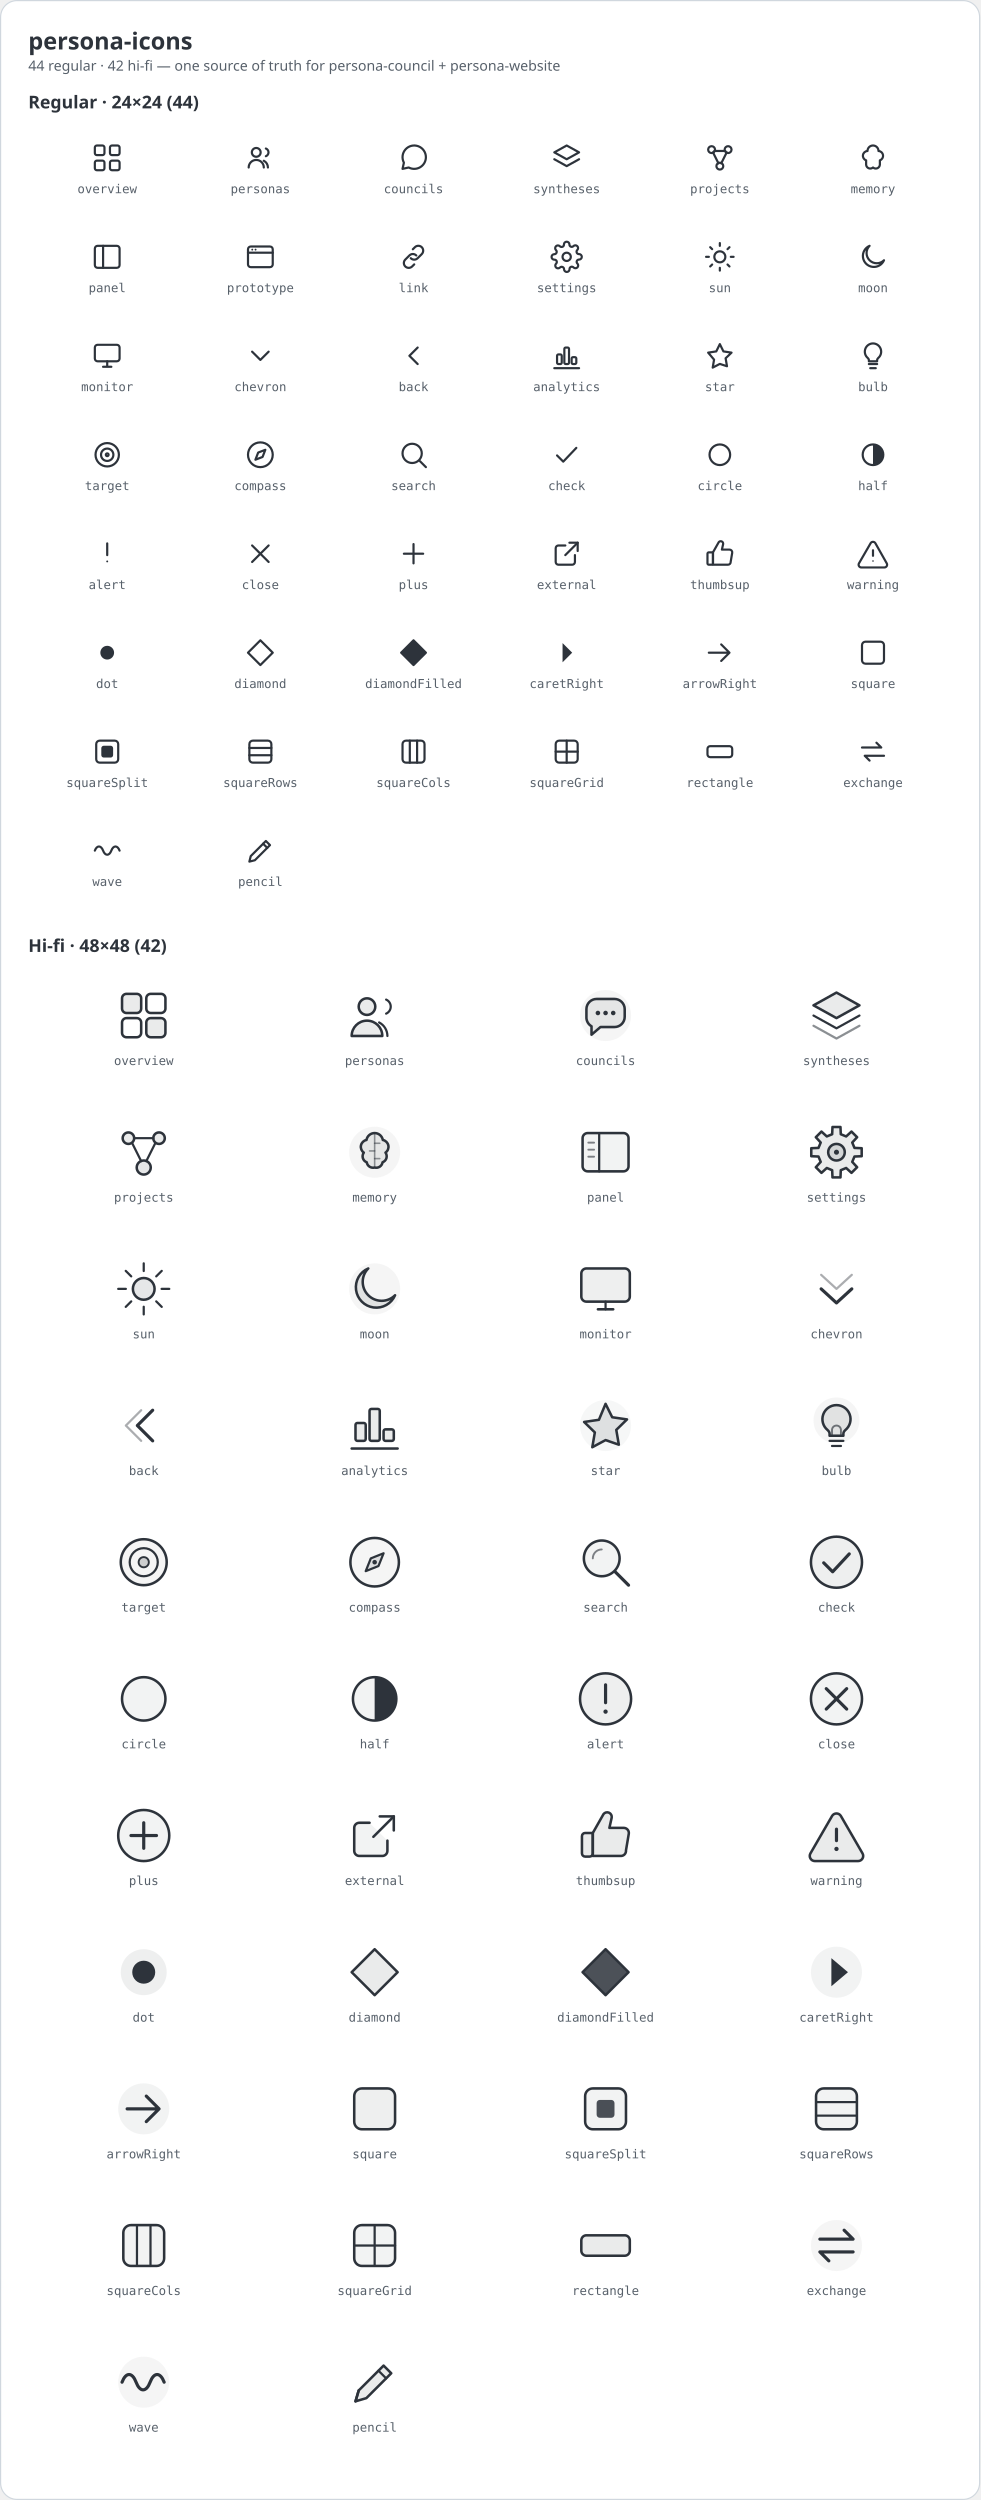
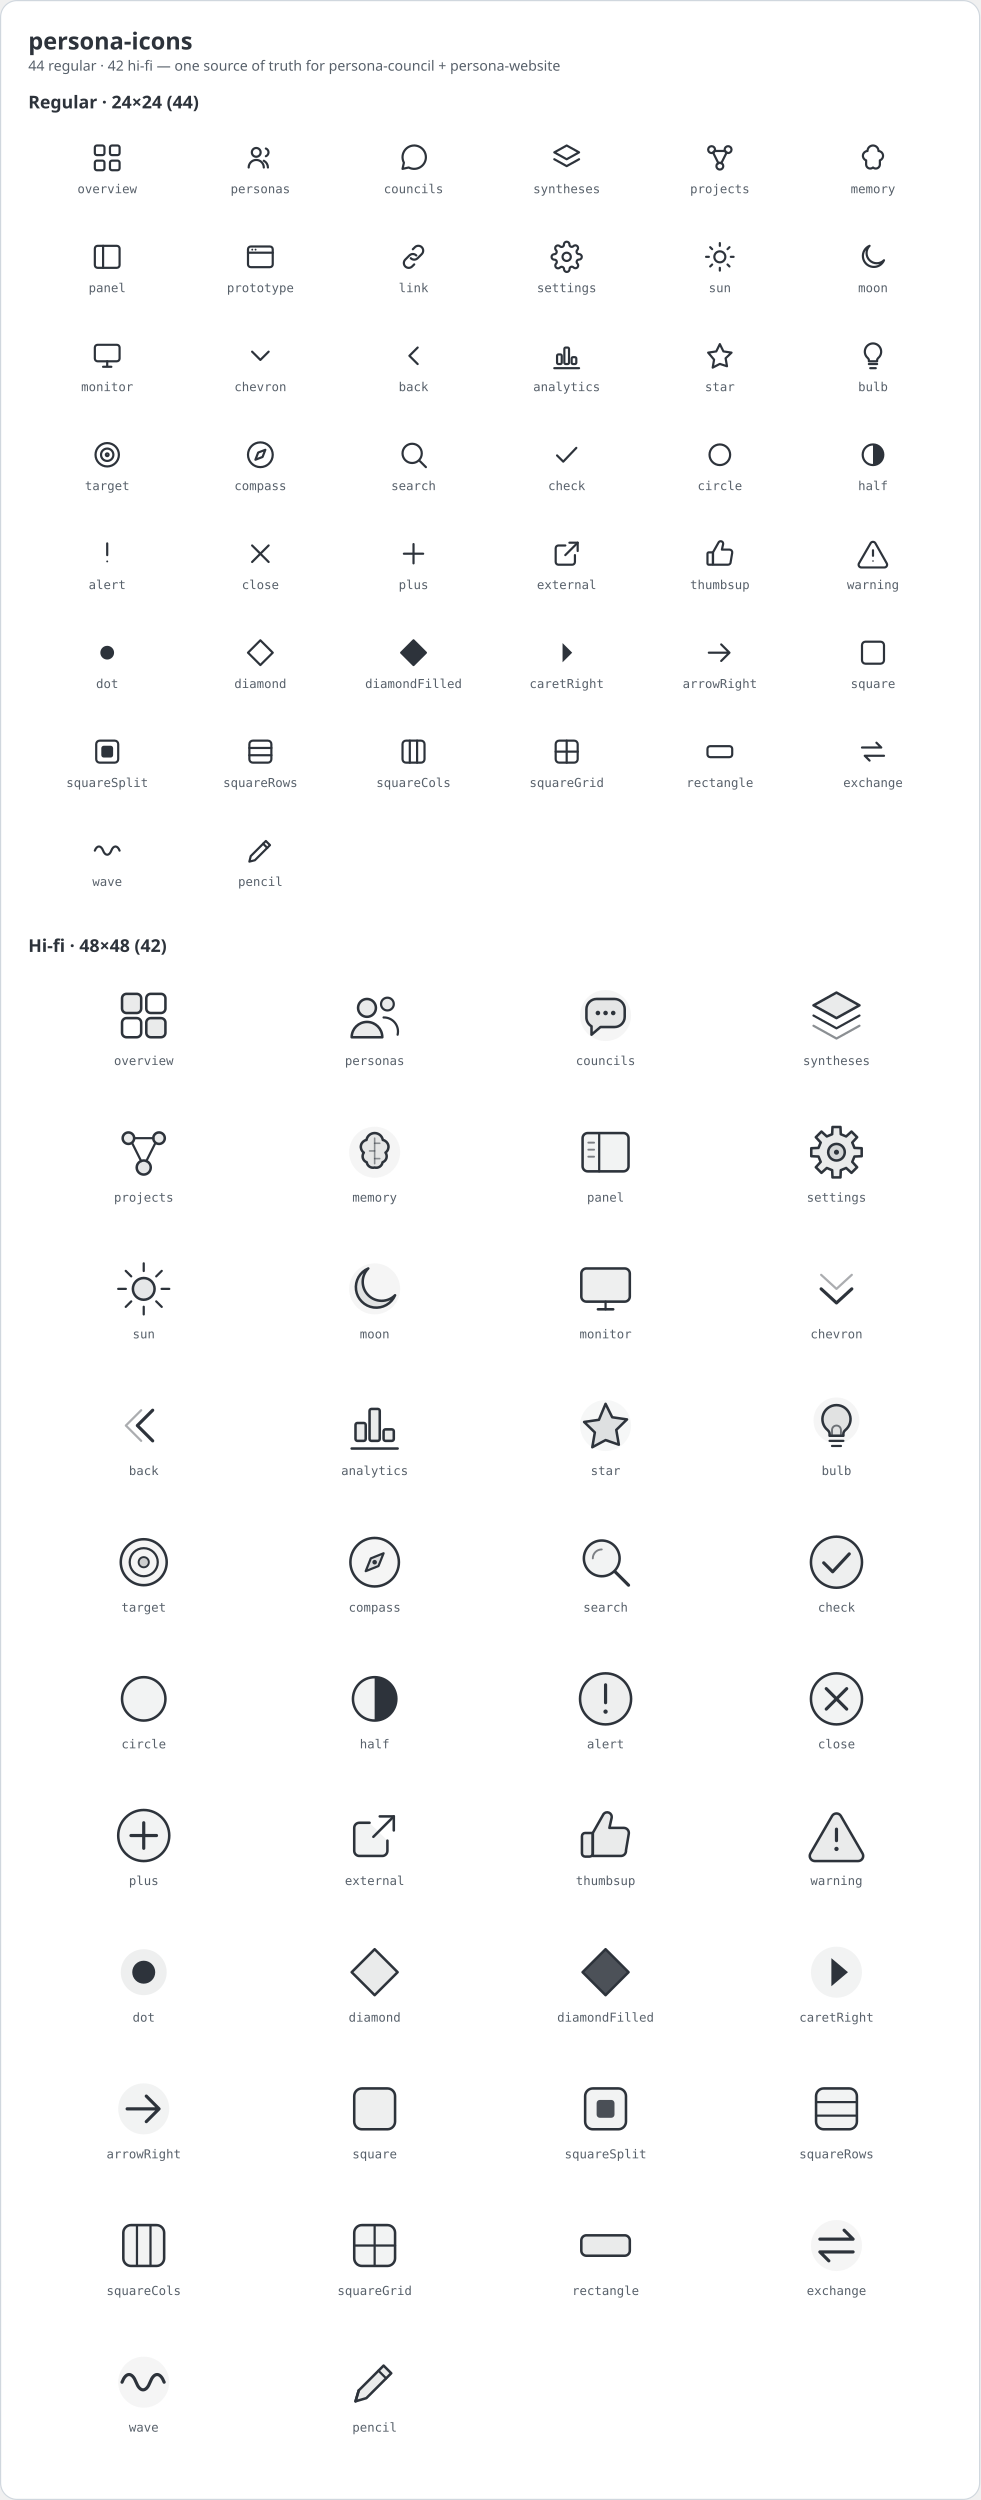
<svg xmlns="http://www.w3.org/2000/svg" width="832" height="2122" viewBox="0 0 832 2122" color="#2d333b">
  <rect x="0.5" y="0.5" width="831" height="2121" rx="14" fill="#ffffff" stroke="#d0d7de" />
  <text x="24" y="42" font-family="ui-sans-serif,system-ui,sans-serif" font-size="20" font-weight="700" fill="#2d333b">persona-icons</text>
  <text x="24" y="60" font-family="ui-sans-serif,system-ui,sans-serif" font-size="12" fill="#57606a">44 regular · 42 hi-fi — one source of truth for persona-council + persona-website</text>
  <text x="24" y="92" font-family="ui-sans-serif,system-ui,sans-serif" font-size="15" font-weight="700" fill="#2d333b">Regular · 24×24  (44)</text>
  <svg x="77.0" y="120" width="28" height="28" viewBox="0 0 24 24" fill="none" stroke="currentColor" stroke-width="1.6" stroke-linecap="round" stroke-linejoin="round">
    <rect x="3" y="3" width="7" height="7" rx="1.5" />
    <rect x="14" y="3" width="7" height="7" rx="1.5" />
    <rect x="14" y="14" width="7" height="7" rx="1.5" />
    <rect x="3" y="14" width="7" height="7" rx="1.5" />
  </svg>
  <text x="91.0" y="164" text-anchor="middle" font-family="ui-monospace,SFMono-Regular,Menlo,monospace" font-size="10.5" fill="#57606a">overview</text>
  <svg x="207.0" y="120" width="28" height="28" viewBox="0 0 24 24" fill="none" stroke="currentColor" stroke-width="1.6" stroke-linecap="round" stroke-linejoin="round">
    <circle cx="9" cy="8" r="3.2" />
    <path d="M3.5 19a5.5 5.5 0 0 1 11 0" />
    <path d="M16 5.2a3 3 0 0 1 0 5.6" />
    <path d="M17.5 19a5.5 5.5 0 0 0-3-4.9" />
  </svg>
  <text x="221.0" y="164" text-anchor="middle" font-family="ui-monospace,SFMono-Regular,Menlo,monospace" font-size="10.5" fill="#57606a">personas</text>
  <svg x="337.0" y="120" width="28" height="28" viewBox="0 0 24 24" fill="none" stroke="currentColor" stroke-width="1.6" stroke-linecap="round" stroke-linejoin="round">
    <path d="M21 11.5a8.5 8.5 0 0 1-12.5 7.5L4 20l1-4.5A8.5 8.5 0 1 1 21 11.5z" />
  </svg>
  <text x="351.0" y="164" text-anchor="middle" font-family="ui-monospace,SFMono-Regular,Menlo,monospace" font-size="10.5" fill="#57606a">councils</text>
  <svg x="467.0" y="120" width="28" height="28" viewBox="0 0 24 24" fill="none" stroke="currentColor" stroke-width="1.6" stroke-linecap="round" stroke-linejoin="round">
    <path d="M12 3l9 5-9 5-9-5 9-5z" />
    <path d="M3 13l9 5 9-5" />
  </svg>
  <text x="481.0" y="164" text-anchor="middle" font-family="ui-monospace,SFMono-Regular,Menlo,monospace" font-size="10.5" fill="#57606a">syntheses</text>
  <svg x="597.0" y="120" width="28" height="28" viewBox="0 0 24 24" fill="none" stroke="currentColor" stroke-width="1.6" stroke-linecap="round" stroke-linejoin="round">
    <circle cx="6" cy="6" r="2.5" />
    <circle cx="18" cy="6" r="2.5" />
    <circle cx="12" cy="18" r="2.5" />
    <path d="M8 7l8 0M7 8l4 8M17 8l-4 8" />
  </svg>
  <text x="611.0" y="164" text-anchor="middle" font-family="ui-monospace,SFMono-Regular,Menlo,monospace" font-size="10.5" fill="#57606a">projects</text>
  <svg x="727.0" y="120" width="28" height="28" viewBox="0 0 24 24" fill="none" stroke="currentColor" stroke-width="1.6" stroke-linecap="round" stroke-linejoin="round">
    <path d="M12 3a4 4 0 0 0-4 4 3.5 3.5 0 0 0-1 6.8V17a3 3 0 0 0 5 2 3 3 0 0 0 5-2v-3.2A3.5 3.5 0 0 0 16 7a4 4 0 0 0-4-4z" />
  </svg>
  <text x="741.0" y="164" text-anchor="middle" font-family="ui-monospace,SFMono-Regular,Menlo,monospace" font-size="10.5" fill="#57606a">memory</text>
  <svg x="77.0" y="204" width="28" height="28" viewBox="0 0 24 24" fill="none" stroke="currentColor" stroke-width="1.6" stroke-linecap="round" stroke-linejoin="round">
    <rect x="3" y="4" width="18" height="16" rx="2" />
    <path d="M9 4v16" />
  </svg>
  <text x="91.0" y="248" text-anchor="middle" font-family="ui-monospace,SFMono-Regular,Menlo,monospace" font-size="10.5" fill="#57606a">panel</text>
  <svg x="207.0" y="204" width="28" height="28" viewBox="0 0 24 24" fill="none" stroke="currentColor" stroke-width="1.6" stroke-linecap="round" stroke-linejoin="round">
    <rect x="3" y="4.5" width="18" height="15" rx="2" />
    <path d="M3 9h18" />
    <circle cx="6.1" cy="6.75" r="0.7" fill="currentColor" stroke="none" />
    <circle cx="8.5" cy="6.75" r="0.7" fill="currentColor" stroke="none" />
  </svg>
  <text x="221.0" y="248" text-anchor="middle" font-family="ui-monospace,SFMono-Regular,Menlo,monospace" font-size="10.5" fill="#57606a">prototype</text>
  <svg x="337.0" y="204" width="28" height="28" viewBox="0 0 24 24" fill="none" stroke="currentColor" stroke-width="1.6" stroke-linecap="round" stroke-linejoin="round">
    <path d="M10 13a3.5 3.5 0 0 0 5 0l3-3a3.5 3.5 0 0 0-5-5l-1.5 1.5" />
    <path d="M14 11a3.5 3.5 0 0 0-5 0l-3 3a3.5 3.5 0 0 0 5 5l1.5-1.5" />
  </svg>
  <text x="351.0" y="248" text-anchor="middle" font-family="ui-monospace,SFMono-Regular,Menlo,monospace" font-size="10.5" fill="#57606a">link</text>
  <svg x="467.0" y="204" width="28" height="28" viewBox="0 0 24 24" fill="none" stroke="currentColor" stroke-width="1.6" stroke-linecap="round" stroke-linejoin="round">
    <circle cx="12" cy="12" r="3" />
    <path d="M19.4 15a1.65 1.65 0 0 0 .33 1.82l.06.06a2 2 0 1 1-2.83 2.83l-.06-.06a1.65 1.65 0 0 0-1.82-.33 1.65 1.65 0 0 0-1 1.51V21a2 2 0 0 1-4 0v-.09A1.65 1.65 0 0 0 9 19.4a1.65 1.65 0 0 0-1.82.33l-.06.06a2 2 0 1 1-2.83-2.83l.06-.06a1.65 1.65 0 0 0 .33-1.82 1.65 1.65 0 0 0-1.51-1H3a2 2 0 0 1 0-4h.09A1.65 1.65 0 0 0 4.6 9a1.65 1.65 0 0 0-.33-1.82l-.06-.06a2 2 0 1 1 2.83-2.83l.06.06a1.65 1.65 0 0 0 1.82.33H9a1.65 1.65 0 0 0 1-1.51V3a2 2 0 0 1 4 0v.09a1.65 1.65 0 0 0 1 1.51 1.65 1.65 0 0 0 1.82-.33l.06-.06a2 2 0 1 1 2.83 2.83l-.06.06a1.65 1.65 0 0 0-.33 1.82V9a1.65 1.65 0 0 0 1.51 1H21a2 2 0 0 1 0 4h-.09a1.65 1.65 0 0 0-1.51 1z" />
  </svg>
  <text x="481.0" y="248" text-anchor="middle" font-family="ui-monospace,SFMono-Regular,Menlo,monospace" font-size="10.5" fill="#57606a">settings</text>
  <svg x="597.0" y="204" width="28" height="28" viewBox="0 0 24 24" fill="none" stroke="currentColor" stroke-width="1.6" stroke-linecap="round" stroke-linejoin="round">
    <circle cx="12" cy="12" r="4" />
    <path d="M12 2v2M12 20v2M2 12h2M20 12h2M5 5l1.4 1.4M17.6 17.6L19 19M19 5l-1.4 1.4M6.4 17.6L5 19" />
  </svg>
  <text x="611.0" y="248" text-anchor="middle" font-family="ui-monospace,SFMono-Regular,Menlo,monospace" font-size="10.5" fill="#57606a">sun</text>
  <svg x="727.0" y="204" width="28" height="28" viewBox="0 0 24 24" fill="none" stroke="currentColor" stroke-width="1.6" stroke-linecap="round" stroke-linejoin="round">
    <path d="M20 14.5A8 8 0 1 1 9.5 4a6.3 6.3 0 0 0 10.5 10.5z" />
  </svg>
  <text x="741.0" y="248" text-anchor="middle" font-family="ui-monospace,SFMono-Regular,Menlo,monospace" font-size="10.5" fill="#57606a">moon</text>
  <svg x="77.0" y="288" width="28" height="28" viewBox="0 0 24 24" fill="none" stroke="currentColor" stroke-width="1.6" stroke-linecap="round" stroke-linejoin="round">
    <rect x="3" y="4" width="18" height="12" rx="2" />
    <path d="M9 20h6M12 16v4" />
  </svg>
  <text x="91.0" y="332" text-anchor="middle" font-family="ui-monospace,SFMono-Regular,Menlo,monospace" font-size="10.5" fill="#57606a">monitor</text>
  <svg x="207.0" y="288" width="28" height="28" viewBox="0 0 24 24" fill="none" stroke="currentColor" stroke-width="1.6" stroke-linecap="round" stroke-linejoin="round">
    <path d="M6 9l6 6 6-6" />
  </svg>
  <text x="221.0" y="332" text-anchor="middle" font-family="ui-monospace,SFMono-Regular,Menlo,monospace" font-size="10.5" fill="#57606a">chevron</text>
  <svg x="337.0" y="288" width="28" height="28" viewBox="0 0 24 24" fill="none" stroke="currentColor" stroke-width="1.6" stroke-linecap="round" stroke-linejoin="round">
    <path d="M15 18l-6-6 6-6" />
  </svg>
  <text x="351.0" y="332" text-anchor="middle" font-family="ui-monospace,SFMono-Regular,Menlo,monospace" font-size="10.5" fill="#57606a">back</text>
  <svg x="467.0" y="288" width="28" height="28" viewBox="0 0 24 24" fill="none" stroke="currentColor" stroke-width="1.6" stroke-linecap="round" stroke-linejoin="round">
    <path d="M3 21h18" />
    <rect x="5" y="11" width="3.4" height="7" rx="1" />
    <rect x="10.3" y="6" width="3.4" height="12" rx="1" />
    <rect x="15.6" y="13" width="3.4" height="5" rx="1" />
  </svg>
  <text x="481.0" y="332" text-anchor="middle" font-family="ui-monospace,SFMono-Regular,Menlo,monospace" font-size="10.5" fill="#57606a">analytics</text>
  <svg x="597.0" y="288" width="28" height="28" viewBox="0 0 24 24" fill="none" stroke="currentColor" stroke-width="1.6" stroke-linecap="round" stroke-linejoin="round">
    <path d="M12 3.5l2.6 5.3 5.9.9-4.3 4.1 1 5.8L12 17.9 6.8 20.6l1-5.8L3.5 9.7l5.9-.9z" />
  </svg>
  <text x="611.0" y="332" text-anchor="middle" font-family="ui-monospace,SFMono-Regular,Menlo,monospace" font-size="10.5" fill="#57606a">star</text>
  <svg x="727.0" y="288" width="28" height="28" viewBox="0 0 24 24" fill="none" stroke="currentColor" stroke-width="1.6" stroke-linecap="round" stroke-linejoin="round">
    <path d="M9 18h6M10 21h4" />
    <path d="M12 3a6 6 0 0 0-3.8 10.6c.5.5.8 1 .8 1.6V16h6v-.8c0-.6.3-1.1.8-1.6A6 6 0 0 0 12 3z" />
  </svg>
  <text x="741.0" y="332" text-anchor="middle" font-family="ui-monospace,SFMono-Regular,Menlo,monospace" font-size="10.5" fill="#57606a">bulb</text>
  <svg x="77.0" y="372" width="28" height="28" viewBox="0 0 24 24" fill="none" stroke="currentColor" stroke-width="1.6" stroke-linecap="round" stroke-linejoin="round">
    <circle cx="12" cy="12" r="8.5" />
    <circle cx="12" cy="12" r="4.5" />
    <circle cx="12" cy="12" r="1" />
  </svg>
  <text x="91.0" y="416" text-anchor="middle" font-family="ui-monospace,SFMono-Regular,Menlo,monospace" font-size="10.5" fill="#57606a">target</text>
  <svg x="207.0" y="372" width="28" height="28" viewBox="0 0 24 24" fill="none" stroke="currentColor" stroke-width="1.6" stroke-linecap="round" stroke-linejoin="round">
    <circle cx="12" cy="12" r="9" />
    <path d="M15.6 8.4l-2 5.2-5.2 2 2-5.2z" />
  </svg>
  <text x="221.0" y="416" text-anchor="middle" font-family="ui-monospace,SFMono-Regular,Menlo,monospace" font-size="10.5" fill="#57606a">compass</text>
  <svg x="337.0" y="372" width="28" height="28" viewBox="0 0 24 24" fill="none" stroke="currentColor" stroke-width="1.6" stroke-linecap="round" stroke-linejoin="round">
    <circle cx="11" cy="11" r="7" />
    <path d="M21 21l-4.3-4.3" />
  </svg>
  <text x="351.0" y="416" text-anchor="middle" font-family="ui-monospace,SFMono-Regular,Menlo,monospace" font-size="10.5" fill="#57606a">search</text>
  <svg x="467.0" y="372" width="28" height="28" viewBox="0 0 24 24" fill="none" stroke="currentColor" stroke-width="1.6" stroke-linecap="round" stroke-linejoin="round">
    <path d="M5 12.5l4.5 4.5L19 7" />
  </svg>
  <text x="481.0" y="416" text-anchor="middle" font-family="ui-monospace,SFMono-Regular,Menlo,monospace" font-size="10.5" fill="#57606a">check</text>
  <svg x="597.0" y="372" width="28" height="28" viewBox="0 0 24 24" fill="none" stroke="currentColor" stroke-width="1.6" stroke-linecap="round" stroke-linejoin="round">
    <circle cx="12" cy="12" r="7.5" />
  </svg>
  <text x="611.0" y="416" text-anchor="middle" font-family="ui-monospace,SFMono-Regular,Menlo,monospace" font-size="10.5" fill="#57606a">circle</text>
  <svg x="727.0" y="372" width="28" height="28" viewBox="0 0 24 24" fill="none" stroke="currentColor" stroke-width="1.6" stroke-linecap="round" stroke-linejoin="round">
    <circle cx="12" cy="12" r="7.5" />
    <path d="M12 4.5a7.5 7.5 0 0 1 0 15z" fill="currentColor" stroke="none" />
  </svg>
  <text x="741.0" y="416" text-anchor="middle" font-family="ui-monospace,SFMono-Regular,Menlo,monospace" font-size="10.5" fill="#57606a">half</text>
  <svg x="77.0" y="456" width="28" height="28" viewBox="0 0 24 24" fill="none" stroke="currentColor" stroke-width="1.6" stroke-linecap="round" stroke-linejoin="round">
    <path d="M12 4.5v8.5" />
    <circle cx="12" cy="17.6" r="0.7" fill="currentColor" stroke="none" />
  </svg>
  <text x="91.0" y="500" text-anchor="middle" font-family="ui-monospace,SFMono-Regular,Menlo,monospace" font-size="10.5" fill="#57606a">alert</text>
  <svg x="207.0" y="456" width="28" height="28" viewBox="0 0 24 24" fill="none" stroke="currentColor" stroke-width="1.6" stroke-linecap="round" stroke-linejoin="round">
    <path d="M6 6l12 12M18 6L6 18" />
  </svg>
  <text x="221.0" y="500" text-anchor="middle" font-family="ui-monospace,SFMono-Regular,Menlo,monospace" font-size="10.5" fill="#57606a">close</text>
  <svg x="337.0" y="456" width="28" height="28" viewBox="0 0 24 24" fill="none" stroke="currentColor" stroke-width="1.6" stroke-linecap="round" stroke-linejoin="round">
    <path d="M12 5v14M5 12h14" />
  </svg>
  <text x="351.0" y="500" text-anchor="middle" font-family="ui-monospace,SFMono-Regular,Menlo,monospace" font-size="10.5" fill="#57606a">plus</text>
  <svg x="467.0" y="456" width="28" height="28" viewBox="0 0 24 24" fill="none" stroke="currentColor" stroke-width="1.6" stroke-linecap="round" stroke-linejoin="round">
    <path d="M14 4h6v6" />
    <path d="M20 4l-9 9" />
    <path d="M18 13v5a2 2 0 0 1-2 2H6a2 2 0 0 1-2-2V8a2 2 0 0 1 2-2h5" />
  </svg>
  <text x="481.0" y="500" text-anchor="middle" font-family="ui-monospace,SFMono-Regular,Menlo,monospace" font-size="10.5" fill="#57606a">external</text>
  <svg x="597.0" y="456" width="28" height="28" viewBox="0 0 24 24" fill="none" stroke="currentColor" stroke-width="1.6" stroke-linecap="round" stroke-linejoin="round">
    <path d="M7 11v8a1 1 0 0 1-1 1H4a1 1 0 0 1-1-1v-7a1 1 0 0 1 1-1h3z" />
    <path d="M7 11l4.2-7.4a1.8 1.8 0 0 1 3.2 1.4L13.5 9H19a2 2 0 0 1 2 2.3l-1.1 6.5A2 2 0 0 1 17.9 20H7z" />
  </svg>
  <text x="611.0" y="500" text-anchor="middle" font-family="ui-monospace,SFMono-Regular,Menlo,monospace" font-size="10.5" fill="#57606a">thumbsup</text>
  <svg x="727.0" y="456" width="28" height="28" viewBox="0 0 24 24" fill="none" stroke="currentColor" stroke-width="1.6" stroke-linecap="round" stroke-linejoin="round">
    <path d="M10.3 4.3 1.8 19a2 2 0 0 0 1.7 3h16.8a2 2 0 0 0 1.7-3L13.7 4.3a2 2 0 0 0-3.4 0z" />
    <path d="M12 9.5v4" />
    <circle cx="12" cy="17.3" r="0.6" fill="currentColor" stroke="none" />
  </svg>
  <text x="741.0" y="500" text-anchor="middle" font-family="ui-monospace,SFMono-Regular,Menlo,monospace" font-size="10.5" fill="#57606a">warning</text>
  <svg x="77.0" y="540" width="28" height="28" viewBox="0 0 24 24" fill="none" stroke="currentColor" stroke-width="1.6" stroke-linecap="round" stroke-linejoin="round">
    <circle cx="12" cy="12" r="5" fill="currentColor" stroke="none" />
  </svg>
  <text x="91.0" y="584" text-anchor="middle" font-family="ui-monospace,SFMono-Regular,Menlo,monospace" font-size="10.5" fill="#57606a">dot</text>
  <svg x="207.0" y="540" width="28" height="28" viewBox="0 0 24 24" fill="none" stroke="currentColor" stroke-width="1.6" stroke-linecap="round" stroke-linejoin="round">
    <path d="M12 3l9 9-9 9-9-9z" />
  </svg>
  <text x="221.0" y="584" text-anchor="middle" font-family="ui-monospace,SFMono-Regular,Menlo,monospace" font-size="10.5" fill="#57606a">diamond</text>
  <svg x="337.0" y="540" width="28" height="28" viewBox="0 0 24 24" fill="none" stroke="currentColor" stroke-width="1.6" stroke-linecap="round" stroke-linejoin="round">
    <path d="M12 3l9 9-9 9-9-9z" fill="currentColor" />
  </svg>
  <text x="351.0" y="584" text-anchor="middle" font-family="ui-monospace,SFMono-Regular,Menlo,monospace" font-size="10.5" fill="#57606a">diamondFilled</text>
  <svg x="467.0" y="540" width="28" height="28" viewBox="0 0 24 24" fill="none" stroke="currentColor" stroke-width="1.6" stroke-linecap="round" stroke-linejoin="round">
    <path d="M9 5l7 7-7 7z" fill="currentColor" stroke="none" />
  </svg>
  <text x="481.0" y="584" text-anchor="middle" font-family="ui-monospace,SFMono-Regular,Menlo,monospace" font-size="10.5" fill="#57606a">caretRight</text>
  <svg x="597.0" y="540" width="28" height="28" viewBox="0 0 24 24" fill="none" stroke="currentColor" stroke-width="1.6" stroke-linecap="round" stroke-linejoin="round">
    <path d="M4 12h14M13 6l6 6-6 6" />
  </svg>
  <text x="611.0" y="584" text-anchor="middle" font-family="ui-monospace,SFMono-Regular,Menlo,monospace" font-size="10.5" fill="#57606a">arrowRight</text>
  <svg x="727.0" y="540" width="28" height="28" viewBox="0 0 24 24" fill="none" stroke="currentColor" stroke-width="1.6" stroke-linecap="round" stroke-linejoin="round">
    <rect x="4" y="4" width="16" height="16" rx="2.5" />
  </svg>
  <text x="741.0" y="584" text-anchor="middle" font-family="ui-monospace,SFMono-Regular,Menlo,monospace" font-size="10.5" fill="#57606a">square</text>
  <svg x="77.0" y="624" width="28" height="28" viewBox="0 0 24 24" fill="none" stroke="currentColor" stroke-width="1.6" stroke-linecap="round" stroke-linejoin="round">
    <rect x="4" y="4" width="16" height="16" rx="2.5" />
    <rect x="8.5" y="8.5" width="7" height="7" rx="1" fill="currentColor" />
  </svg>
  <text x="91.0" y="668" text-anchor="middle" font-family="ui-monospace,SFMono-Regular,Menlo,monospace" font-size="10.5" fill="#57606a">squareSplit</text>
  <svg x="207.0" y="624" width="28" height="28" viewBox="0 0 24 24" fill="none" stroke="currentColor" stroke-width="1.6" stroke-linecap="round" stroke-linejoin="round">
    <rect x="4" y="4" width="16" height="16" rx="2.5" />
    <path d="M4 9.3h16M4 14.6h16" />
  </svg>
  <text x="221.0" y="668" text-anchor="middle" font-family="ui-monospace,SFMono-Regular,Menlo,monospace" font-size="10.5" fill="#57606a">squareRows</text>
  <svg x="337.0" y="624" width="28" height="28" viewBox="0 0 24 24" fill="none" stroke="currentColor" stroke-width="1.6" stroke-linecap="round" stroke-linejoin="round">
    <rect x="4" y="4" width="16" height="16" rx="2.5" />
    <path d="M9.3 4v16M14.6 4v16" />
  </svg>
  <text x="351.0" y="668" text-anchor="middle" font-family="ui-monospace,SFMono-Regular,Menlo,monospace" font-size="10.5" fill="#57606a">squareCols</text>
  <svg x="467.0" y="624" width="28" height="28" viewBox="0 0 24 24" fill="none" stroke="currentColor" stroke-width="1.6" stroke-linecap="round" stroke-linejoin="round">
    <rect x="4" y="4" width="16" height="16" rx="2.5" />
    <path d="M12 4v16M4 12h16" />
  </svg>
  <text x="481.0" y="668" text-anchor="middle" font-family="ui-monospace,SFMono-Regular,Menlo,monospace" font-size="10.5" fill="#57606a">squareGrid</text>
  <svg x="597.0" y="624" width="28" height="28" viewBox="0 0 24 24" fill="none" stroke="currentColor" stroke-width="1.6" stroke-linecap="round" stroke-linejoin="round">
    <rect x="3" y="8" width="18" height="8" rx="2" />
  </svg>
  <text x="611.0" y="668" text-anchor="middle" font-family="ui-monospace,SFMono-Regular,Menlo,monospace" font-size="10.5" fill="#57606a">rectangle</text>
  <svg x="727.0" y="624" width="28" height="28" viewBox="0 0 24 24" fill="none" stroke="currentColor" stroke-width="1.6" stroke-linecap="round" stroke-linejoin="round">
    <path d="M4 9h14l-3.5-3.5M20 15H6l3.5 3.5" />
  </svg>
  <text x="741.0" y="668" text-anchor="middle" font-family="ui-monospace,SFMono-Regular,Menlo,monospace" font-size="10.5" fill="#57606a">exchange</text>
  <svg x="77.0" y="708" width="28" height="28" viewBox="0 0 24 24" fill="none" stroke="currentColor" stroke-width="1.6" stroke-linecap="round" stroke-linejoin="round">
    <path d="M3 12c1.5-4 4.5-4 6 0s4.5 4 6 0 4.5-4 6 0" />
  </svg>
  <text x="91.0" y="752" text-anchor="middle" font-family="ui-monospace,SFMono-Regular,Menlo,monospace" font-size="10.5" fill="#57606a">wave</text>
  <svg x="207.0" y="708" width="28" height="28" viewBox="0 0 24 24" fill="none" stroke="currentColor" stroke-width="1.6" stroke-linecap="round" stroke-linejoin="round">
    <path d="M4 20l1-4L16 5l3 3L8 19z" />
    <path d="M14 7l3 3" />
  </svg>
  <text x="221.0" y="752" text-anchor="middle" font-family="ui-monospace,SFMono-Regular,Menlo,monospace" font-size="10.5" fill="#57606a">pencil</text>
  <text x="24" y="808" font-family="ui-sans-serif,system-ui,sans-serif" font-size="15" font-weight="700" fill="#2d333b">Hi-fi · 48×48  (42)</text>
  <svg x="96.0" y="836" width="52" height="52" viewBox="0 0 48 48" fill="none" stroke="currentColor" stroke-width="1.6" stroke-linecap="round" stroke-linejoin="round">
    <rect x="7" y="7" width="15" height="15" rx="3.5" fill="currentColor" fill-opacity="0.1" stroke-width="2" />
    <rect x="26" y="7" width="15" height="15" rx="3.5" stroke-width="2" />
    <rect x="26" y="26" width="15" height="15" rx="3.5" fill="currentColor" fill-opacity="0.1" stroke-width="2" />
    <rect x="7" y="26" width="15" height="15" rx="3.5" stroke-width="2" />
  </svg>
  <text x="122.0" y="904" text-anchor="middle" font-family="ui-monospace,SFMono-Regular,Menlo,monospace" font-size="10.5" fill="#57606a">overview</text>
  <svg x="292.0" y="836" width="52" height="52" viewBox="0 0 48 48" fill="none" stroke="currentColor" stroke-width="1.6" stroke-linecap="round" stroke-linejoin="round">
-     <circle cx="18" cy="17" r="6.5" fill="currentColor" fill-opacity="0.1" stroke-width="2" />
-     <path d="M6 40a12 12 0 0 1 24 0z" fill="currentColor" fill-opacity="0.1" stroke-width="2" />
-     <path d="M33 11.5a6 6 0 0 1 0 11" stroke-width="1.75" />
-     <path d="M34 40a12 12 0 0 0-6.5-10.6" stroke-width="1.75" />
+     <circle cx="18" cy="18" r="7" fill="currentColor" fill-opacity="0.1" stroke-width="2" />
+     <path d="M6 41a12 12 0 0 1 24 0z" fill="currentColor" fill-opacity="0.1" stroke-width="2" />
+     <circle cx="34" cy="15" r="5" fill="currentColor" fill-opacity="0.1" stroke-width="1.75" />
+     <path d="M31 25.5a11 11 0 0 1 11 13.5" stroke-width="1.75" />
  </svg>
  <text x="318.0" y="904" text-anchor="middle" font-family="ui-monospace,SFMono-Regular,Menlo,monospace" font-size="10.5" fill="#57606a">personas</text>
  <svg x="488.0" y="836" width="52" height="52" viewBox="0 0 48 48" fill="none" stroke="currentColor" stroke-width="1.6" stroke-linecap="round" stroke-linejoin="round">
    <circle cx="24" cy="24" r="20" fill="currentColor" fill-opacity="0.05" stroke="none" />
    <path d="M9 19a8 8 0 0 1 8-8h14a8 8 0 0 1 8 8v6a8 8 0 0 1-8 8H20l-7 6v-6.6A8 8 0 0 1 9 25z" fill="currentColor" fill-opacity="0.08" stroke-width="2" />
    <circle cx="18" cy="22" r="1.8" fill="currentColor" stroke="none" />
    <circle cx="24" cy="22" r="1.8" fill="currentColor" stroke="none" />
    <circle cx="30" cy="22" r="1.8" fill="currentColor" stroke="none" />
  </svg>
  <text x="514.0" y="904" text-anchor="middle" font-family="ui-monospace,SFMono-Regular,Menlo,monospace" font-size="10.5" fill="#57606a">councils</text>
  <svg x="684.0" y="836" width="52" height="52" viewBox="0 0 48 48" fill="none" stroke="currentColor" stroke-width="1.6" stroke-linecap="round" stroke-linejoin="round">
    <path d="M24 6l18 10-18 10L6 16z" fill="currentColor" fill-opacity="0.1" stroke-width="2" />
    <path d="M6 24l18 10 18-10" stroke-width="1.75" />
    <path d="M6 32l18 10 18-10" stroke-width="1.75" stroke-opacity="0.55" />
  </svg>
  <text x="710.0" y="904" text-anchor="middle" font-family="ui-monospace,SFMono-Regular,Menlo,monospace" font-size="10.5" fill="#57606a">syntheses</text>
  <svg x="96.0" y="952" width="52" height="52" viewBox="0 0 48 48" fill="none" stroke="currentColor" stroke-width="1.6" stroke-linecap="round" stroke-linejoin="round">
    <circle cx="12" cy="13" r="4.5" fill="currentColor" fill-opacity="0.1" stroke-width="2" />
    <circle cx="36" cy="13" r="4.5" fill="currentColor" fill-opacity="0.1" stroke-width="2" />
    <circle cx="24" cy="36" r="5.5" fill="currentColor" fill-opacity="0.12" stroke-width="2" />
    <path d="M16.5 13h15M15 17l7 14M33 17l-7 14" stroke-width="1.75" />
  </svg>
  <text x="122.0" y="1020" text-anchor="middle" font-family="ui-monospace,SFMono-Regular,Menlo,monospace" font-size="10.5" fill="#57606a">projects</text>
  <svg x="292.0" y="952" width="52" height="52" viewBox="0 0 48 48" fill="none" stroke="currentColor" stroke-width="1.6" stroke-linecap="round" stroke-linejoin="round">
    <circle cx="24" cy="24" r="20" fill="currentColor" fill-opacity="0.05" stroke="none" />
    <path d="M24 9a6.5 6.5 0 0 0-6.4 5.4 5.5 5.5 0 0 0-2.1 9.9 5 5 0 0 0 2.3 7.6 5 5 0 0 0 6.2 4.1 5 5 0 0 0 6.2-4.1 5 5 0 0 0 2.3-7.6 5.5 5.5 0 0 0-2.1-9.9A6.5 6.5 0 0 0 24 9z" fill="currentColor" fill-opacity="0.08" stroke-width="2" stroke-linejoin="round" />
-     <path d="M24 9v27" stroke-width="1.25" stroke-opacity="0.5" />
+     <path d="M24 13v20" stroke-width="1.25" stroke-opacity="0.5" />
    <path d="M24 17h4M24 23h-4M24 29h4" stroke-width="1.25" stroke-opacity="0.5" />
  </svg>
  <text x="318.0" y="1020" text-anchor="middle" font-family="ui-monospace,SFMono-Regular,Menlo,monospace" font-size="10.5" fill="#57606a">memory</text>
  <svg x="488.0" y="952" width="52" height="52" viewBox="0 0 48 48" fill="none" stroke="currentColor" stroke-width="1.6" stroke-linecap="round" stroke-linejoin="round">
    <rect x="6" y="9" width="36" height="30" rx="4" fill="currentColor" fill-opacity="0.06" stroke-width="2" />
    <path d="M19 9v30" stroke-width="1.75" />
    <path d="M10.5 16.5h4.5M10.5 22h4.5M10.5 27.5h4.5" stroke-width="1.5" stroke-opacity="0.6" />
  </svg>
  <text x="514.0" y="1020" text-anchor="middle" font-family="ui-monospace,SFMono-Regular,Menlo,monospace" font-size="10.5" fill="#57606a">panel</text>
  <svg x="684.0" y="952" width="52" height="52" viewBox="0 0 48 48" fill="none" stroke="currentColor" stroke-width="1.6" stroke-linecap="round" stroke-linejoin="round">
    <path d="M20.62 9.9L20.87 4.25L27.13 4.25L27.38 9.9L31.58 11.64L35.76 7.82L40.18 12.24L36.36 16.42L38.1 20.62L43.75 20.87L43.75 27.13L38.1 27.38L36.36 31.58L40.18 35.76L35.76 40.18L31.58 36.36L27.38 38.1L27.13 43.75L20.87 43.75L20.62 38.1L16.42 36.36L12.24 40.18L7.82 35.76L11.64 31.58L9.9 27.38L4.25 27.13L4.25 20.87L9.9 20.62L11.64 16.42L7.82 12.24L12.24 7.82L16.42 11.64Z" fill="currentColor" fill-opacity="0.1" stroke-width="2" stroke-linejoin="round" />
    <circle cx="24" cy="24" r="6.5" fill="currentColor" fill-opacity="0.12" stroke-width="2" />
    <circle cx="24" cy="24" r="2" fill="currentColor" stroke="none" />
  </svg>
  <text x="710.0" y="1020" text-anchor="middle" font-family="ui-monospace,SFMono-Regular,Menlo,monospace" font-size="10.5" fill="#57606a">settings</text>
  <svg x="96.0" y="1068" width="52" height="52" viewBox="0 0 48 48" fill="none" stroke="currentColor" stroke-width="1.6" stroke-linecap="round" stroke-linejoin="round">
    <circle cx="24" cy="24" r="8.5" fill="currentColor" fill-opacity="0.12" stroke-width="2" />
    <path d="M24 4v6M24 38v6M4 24h6M38 24h6M9.9 9.9l4.3 4.3M33.8 33.8l4.3 4.3M38.1 9.9l-4.3 4.3M14.2 33.8l-4.3 4.3" stroke-width="1.75" />
  </svg>
  <text x="122.0" y="1136" text-anchor="middle" font-family="ui-monospace,SFMono-Regular,Menlo,monospace" font-size="10.5" fill="#57606a">sun</text>
  <svg x="292.0" y="1068" width="52" height="52" viewBox="0 0 48 48" fill="none" stroke="currentColor" stroke-width="1.6" stroke-linecap="round" stroke-linejoin="round">
    <circle cx="24" cy="24" r="20" fill="currentColor" fill-opacity="0.05" stroke="none" />
    <path d="M40 29A16 16 0 1 1 19 8a12.6 12.6 0 0 0 21 21z" fill="currentColor" fill-opacity="0.1" stroke-width="2" />
  </svg>
  <text x="318.0" y="1136" text-anchor="middle" font-family="ui-monospace,SFMono-Regular,Menlo,monospace" font-size="10.5" fill="#57606a">moon</text>
  <svg x="488.0" y="1068" width="52" height="52" viewBox="0 0 48 48" fill="none" stroke="currentColor" stroke-width="1.6" stroke-linecap="round" stroke-linejoin="round">
    <rect x="5" y="8" width="38" height="26" rx="4" fill="currentColor" fill-opacity="0.08" stroke-width="2" />
    <path d="M18 40h12" stroke-width="2" />
    <path d="M24 34v6" stroke-width="1.75" />
  </svg>
  <text x="514.0" y="1136" text-anchor="middle" font-family="ui-monospace,SFMono-Regular,Menlo,monospace" font-size="10.5" fill="#57606a">monitor</text>
  <svg x="684.0" y="1068" width="52" height="52" viewBox="0 0 48 48" fill="none" stroke="currentColor" stroke-width="1.6" stroke-linecap="round" stroke-linejoin="round">
    <path d="M12 13l12 11 12-11" stroke-width="1.75" stroke-opacity="0.4" />
    <path d="M12 24l12 11 12-11" stroke-width="2.5" />
  </svg>
  <text x="710.0" y="1136" text-anchor="middle" font-family="ui-monospace,SFMono-Regular,Menlo,monospace" font-size="10.5" fill="#57606a">chevron</text>
  <svg x="96.0" y="1184" width="52" height="52" viewBox="0 0 48 48" fill="none" stroke="currentColor" stroke-width="1.6" stroke-linecap="round" stroke-linejoin="round">
    <path d="M31 12L19 24l12 12" stroke-width="2.5" />
    <path d="M22 12L10 24l12 12" stroke-width="1.75" stroke-opacity="0.4" />
  </svg>
  <text x="122.0" y="1252" text-anchor="middle" font-family="ui-monospace,SFMono-Regular,Menlo,monospace" font-size="10.5" fill="#57606a">back</text>
  <svg x="292.0" y="1184" width="52" height="52" viewBox="0 0 48 48" fill="none" stroke="currentColor" stroke-width="1.6" stroke-linecap="round" stroke-linejoin="round">
    <path d="M6 42h36" stroke-width="2" />
    <rect x="9" y="22" width="8" height="14" rx="1.5" fill="currentColor" fill-opacity="0.1" stroke-width="2" />
    <rect x="20" y="11" width="8" height="25" rx="1.5" fill="currentColor" fill-opacity="0.1" stroke-width="2" />
    <rect x="31" y="27" width="8" height="9" rx="1.5" fill="currentColor" fill-opacity="0.1" stroke-width="2" />
  </svg>
  <text x="318.0" y="1252" text-anchor="middle" font-family="ui-monospace,SFMono-Regular,Menlo,monospace" font-size="10.5" fill="#57606a">analytics</text>
  <svg x="488.0" y="1184" width="52" height="52" viewBox="0 0 48 48" fill="none" stroke="currentColor" stroke-width="1.6" stroke-linecap="round" stroke-linejoin="round">
    <circle cx="24" cy="24" r="20" fill="currentColor" fill-opacity="0.04" stroke="none" />
    <path d="M24 7l5.2 10.5 11.6 1.7-8.4 8.2 2 11.6L24 35.4 13.6 41l2-11.6L7.2 21.2l11.6-1.7z" fill="currentColor" fill-opacity="0.12" stroke-width="2" />
  </svg>
  <text x="514.0" y="1252" text-anchor="middle" font-family="ui-monospace,SFMono-Regular,Menlo,monospace" font-size="10.5" fill="#57606a">star</text>
  <svg x="684.0" y="1184" width="52" height="52" viewBox="0 0 48 48" fill="none" stroke="currentColor" stroke-width="1.6" stroke-linecap="round" stroke-linejoin="round">
    <circle cx="24" cy="20" r="18" fill="currentColor" fill-opacity="0.05" stroke="none" />
    <path d="M24 8a11 11 0 0 0-7 19.5c1 .9 1.6 1.9 1.6 3V32h10.8v-1.5c0-1.1.6-2.1 1.6-3A11 11 0 0 0 24 8z" fill="currentColor" fill-opacity="0.1" stroke-width="2" />
    <path d="M18.6 36h10.8M20.5 40h7" stroke-width="1.75" />
    <path d="M20.5 31v-3.5a3.5 3.5 0 0 1 7 0V31" stroke-width="1.5" stroke-opacity="0.65" />
  </svg>
  <text x="710.0" y="1252" text-anchor="middle" font-family="ui-monospace,SFMono-Regular,Menlo,monospace" font-size="10.5" fill="#57606a">bulb</text>
  <svg x="96.0" y="1300" width="52" height="52" viewBox="0 0 48 48" fill="none" stroke="currentColor" stroke-width="1.6" stroke-linecap="round" stroke-linejoin="round">
    <circle cx="24" cy="24" r="18" fill="currentColor" fill-opacity="0.05" stroke-width="2" />
    <circle cx="24" cy="24" r="11" stroke-width="1.75" />
    <circle cx="24" cy="24" r="4" fill="currentColor" fill-opacity="0.2" stroke-width="1.5" />
  </svg>
  <text x="122.0" y="1368" text-anchor="middle" font-family="ui-monospace,SFMono-Regular,Menlo,monospace" font-size="10.5" fill="#57606a">target</text>
  <svg x="292.0" y="1300" width="52" height="52" viewBox="0 0 48 48" fill="none" stroke="currentColor" stroke-width="1.6" stroke-linecap="round" stroke-linejoin="round">
    <circle cx="24" cy="24" r="19" fill="currentColor" fill-opacity="0.05" stroke-width="2" />
    <path d="M31 17l-4 10-10 4 4-10z" fill="currentColor" fill-opacity="0.12" stroke-width="1.75" />
    <circle cx="24" cy="24" r="1.8" fill="currentColor" stroke="none" />
  </svg>
  <text x="318.0" y="1368" text-anchor="middle" font-family="ui-monospace,SFMono-Regular,Menlo,monospace" font-size="10.5" fill="#57606a">compass</text>
  <svg x="488.0" y="1300" width="52" height="52" viewBox="0 0 48 48" fill="none" stroke="currentColor" stroke-width="1.6" stroke-linecap="round" stroke-linejoin="round">
    <circle cx="21" cy="21" r="14" fill="currentColor" fill-opacity="0.06" stroke-width="2" />
    <path d="M31.5 31.5L42 42" stroke-width="2.5" />
    <path d="M21 14a7 7 0 0 0-7 7" stroke-width="1.5" stroke-opacity="0.6" />
  </svg>
  <text x="514.0" y="1368" text-anchor="middle" font-family="ui-monospace,SFMono-Regular,Menlo,monospace" font-size="10.5" fill="#57606a">search</text>
  <svg x="684.0" y="1300" width="52" height="52" viewBox="0 0 48 48" fill="none" stroke="currentColor" stroke-width="1.6" stroke-linecap="round" stroke-linejoin="round">
    <circle cx="24" cy="24" r="20" fill="currentColor" fill-opacity="0.08" stroke-width="2" />
    <path d="M14 24.5l7 7 13-14" stroke-width="2.5" />
  </svg>
  <text x="710.0" y="1368" text-anchor="middle" font-family="ui-monospace,SFMono-Regular,Menlo,monospace" font-size="10.5" fill="#57606a">check</text>
  <svg x="96.0" y="1416" width="52" height="52" viewBox="0 0 48 48" fill="none" stroke="currentColor" stroke-width="1.6" stroke-linecap="round" stroke-linejoin="round">
    <circle cx="24" cy="24" r="17" fill="currentColor" fill-opacity="0.06" stroke-width="2" />
  </svg>
  <text x="122.0" y="1484" text-anchor="middle" font-family="ui-monospace,SFMono-Regular,Menlo,monospace" font-size="10.5" fill="#57606a">circle</text>
  <svg x="292.0" y="1416" width="52" height="52" viewBox="0 0 48 48" fill="none" stroke="currentColor" stroke-width="1.6" stroke-linecap="round" stroke-linejoin="round">
    <circle cx="24" cy="24" r="17" fill="currentColor" fill-opacity="0.06" stroke-width="2" />
    <path d="M24 7a17 17 0 0 1 0 34z" fill="currentColor" stroke="none" />
  </svg>
  <text x="318.0" y="1484" text-anchor="middle" font-family="ui-monospace,SFMono-Regular,Menlo,monospace" font-size="10.5" fill="#57606a">half</text>
  <svg x="488.0" y="1416" width="52" height="52" viewBox="0 0 48 48" fill="none" stroke="currentColor" stroke-width="1.6" stroke-linecap="round" stroke-linejoin="round">
    <circle cx="24" cy="24" r="20" fill="currentColor" fill-opacity="0.08" stroke-width="2" />
    <path d="M24 13v14" stroke-width="2.5" />
    <circle cx="24" cy="34" r="1.7" fill="currentColor" stroke="none" />
  </svg>
  <text x="514.0" y="1484" text-anchor="middle" font-family="ui-monospace,SFMono-Regular,Menlo,monospace" font-size="10.5" fill="#57606a">alert</text>
  <svg x="684.0" y="1416" width="52" height="52" viewBox="0 0 48 48" fill="none" stroke="currentColor" stroke-width="1.6" stroke-linecap="round" stroke-linejoin="round">
    <circle cx="24" cy="24" r="20" fill="currentColor" fill-opacity="0.06" stroke-width="2" />
    <path d="M16 16l16 16M32 16L16 32" stroke-width="2.5" />
  </svg>
  <text x="710.0" y="1484" text-anchor="middle" font-family="ui-monospace,SFMono-Regular,Menlo,monospace" font-size="10.5" fill="#57606a">close</text>
  <svg x="96.0" y="1532" width="52" height="52" viewBox="0 0 48 48" fill="none" stroke="currentColor" stroke-width="1.6" stroke-linecap="round" stroke-linejoin="round">
    <circle cx="24" cy="24" r="20" fill="currentColor" fill-opacity="0.06" stroke-width="2" />
    <path d="M24 14v20M14 24h20" stroke-width="2.5" />
  </svg>
  <text x="122.0" y="1600" text-anchor="middle" font-family="ui-monospace,SFMono-Regular,Menlo,monospace" font-size="10.5" fill="#57606a">plus</text>
  <svg x="292.0" y="1532" width="52" height="52" viewBox="0 0 48 48" fill="none" stroke="currentColor" stroke-width="1.6" stroke-linecap="round" stroke-linejoin="round">
    <path d="M34 28v8a4 4 0 0 1-4 4H12a4 4 0 0 1-4-4V18a4 4 0 0 1 4-4h8" fill="currentColor" fill-opacity="0.06" stroke-width="2" />
    <path d="M28 9h11v11" stroke-width="2" />
    <path d="M39 9L23 25" stroke-width="2" />
  </svg>
  <text x="318.0" y="1600" text-anchor="middle" font-family="ui-monospace,SFMono-Regular,Menlo,monospace" font-size="10.5" fill="#57606a">external</text>
  <svg x="488.0" y="1532" width="52" height="52" viewBox="0 0 48 48" fill="none" stroke="currentColor" stroke-width="1.6" stroke-linecap="round" stroke-linejoin="round">
    <path d="M14 22v16a2.5 2.5 0 0 1-2.5 2.5H8A2.5 2.5 0 0 1 5.5 38V24.5A2.5 2.5 0 0 1 8 22z" fill="currentColor" fill-opacity="0.1" stroke-width="2" />
    <path d="M14 22l8.4-14.8a3.6 3.6 0 0 1 6.4 2.8L27 18h11.2a4 4 0 0 1 4 4.6l-2.2 13A4 4 0 0 1 36 40H14z" fill="currentColor" fill-opacity="0.1" stroke-width="2" />
  </svg>
  <text x="514.0" y="1600" text-anchor="middle" font-family="ui-monospace,SFMono-Regular,Menlo,monospace" font-size="10.5" fill="#57606a">thumbsup</text>
  <svg x="684.0" y="1532" width="52" height="52" viewBox="0 0 48 48" fill="none" stroke="currentColor" stroke-width="1.6" stroke-linecap="round" stroke-linejoin="round">
    <path d="M20.6 8.6 3.6 38a4 4 0 0 0 3.4 6h34a4 4 0 0 0 3.4-6L27.4 8.6a4 4 0 0 0-6.8 0z" fill="currentColor" fill-opacity="0.1" stroke-width="2" />
    <path d="M24 19v9" stroke-width="2.5" />
    <circle cx="24" cy="34.5" r="1.7" fill="currentColor" stroke="none" />
  </svg>
  <text x="710.0" y="1600" text-anchor="middle" font-family="ui-monospace,SFMono-Regular,Menlo,monospace" font-size="10.5" fill="#57606a">warning</text>
  <svg x="96.0" y="1648" width="52" height="52" viewBox="0 0 48 48" fill="none" stroke="currentColor" stroke-width="1.6" stroke-linecap="round" stroke-linejoin="round">
    <circle cx="24" cy="24" r="18" fill="currentColor" fill-opacity="0.08" stroke="none" />
    <circle cx="24" cy="24" r="9" fill="currentColor" stroke="none" />
  </svg>
  <text x="122.0" y="1716" text-anchor="middle" font-family="ui-monospace,SFMono-Regular,Menlo,monospace" font-size="10.5" fill="#57606a">dot</text>
  <svg x="292.0" y="1648" width="52" height="52" viewBox="0 0 48 48" fill="none" stroke="currentColor" stroke-width="1.6" stroke-linecap="round" stroke-linejoin="round">
    <path d="M24 6l18 18-18 18L6 24z" fill="currentColor" fill-opacity="0.1" stroke-width="2" />
  </svg>
  <text x="318.0" y="1716" text-anchor="middle" font-family="ui-monospace,SFMono-Regular,Menlo,monospace" font-size="10.5" fill="#57606a">diamond</text>
  <svg x="488.0" y="1648" width="52" height="52" viewBox="0 0 48 48" fill="none" stroke="currentColor" stroke-width="1.6" stroke-linecap="round" stroke-linejoin="round">
    <path d="M24 6l18 18-18 18L6 24z" fill="currentColor" fill-opacity="0.85" stroke="currentColor" stroke-width="2" />
  </svg>
  <text x="514.0" y="1716" text-anchor="middle" font-family="ui-monospace,SFMono-Regular,Menlo,monospace" font-size="10.5" fill="#57606a">diamondFilled</text>
  <svg x="684.0" y="1648" width="52" height="52" viewBox="0 0 48 48" fill="none" stroke="currentColor" stroke-width="1.6" stroke-linecap="round" stroke-linejoin="round">
    <circle cx="24" cy="24" r="20" fill="currentColor" fill-opacity="0.06" stroke="none" />
    <path d="M20 13l13 11-13 11z" fill="currentColor" stroke="none" />
  </svg>
  <text x="710.0" y="1716" text-anchor="middle" font-family="ui-monospace,SFMono-Regular,Menlo,monospace" font-size="10.5" fill="#57606a">caretRight</text>
  <svg x="96.0" y="1764" width="52" height="52" viewBox="0 0 48 48" fill="none" stroke="currentColor" stroke-width="1.6" stroke-linecap="round" stroke-linejoin="round">
    <circle cx="24" cy="24" r="20" fill="currentColor" fill-opacity="0.06" stroke="none" />
    <path d="M11 24h24M26 14l10 10-10 10" stroke-width="2.5" />
  </svg>
  <text x="122.0" y="1832" text-anchor="middle" font-family="ui-monospace,SFMono-Regular,Menlo,monospace" font-size="10.5" fill="#57606a">arrowRight</text>
  <svg x="292.0" y="1764" width="52" height="52" viewBox="0 0 48 48" fill="none" stroke="currentColor" stroke-width="1.6" stroke-linecap="round" stroke-linejoin="round">
    <rect x="8" y="8" width="32" height="32" rx="6" fill="currentColor" fill-opacity="0.08" stroke-width="2" />
  </svg>
  <text x="318.0" y="1832" text-anchor="middle" font-family="ui-monospace,SFMono-Regular,Menlo,monospace" font-size="10.5" fill="#57606a">square</text>
  <svg x="488.0" y="1764" width="52" height="52" viewBox="0 0 48 48" fill="none" stroke="currentColor" stroke-width="1.6" stroke-linecap="round" stroke-linejoin="round">
    <rect x="8" y="8" width="32" height="32" rx="6" fill="currentColor" fill-opacity="0.06" stroke-width="2" />
    <rect x="17" y="17" width="14" height="14" rx="2.5" fill="currentColor" fill-opacity="0.85" stroke="none" />
  </svg>
  <text x="514.0" y="1832" text-anchor="middle" font-family="ui-monospace,SFMono-Regular,Menlo,monospace" font-size="10.5" fill="#57606a">squareSplit</text>
  <svg x="684.0" y="1764" width="52" height="52" viewBox="0 0 48 48" fill="none" stroke="currentColor" stroke-width="1.6" stroke-linecap="round" stroke-linejoin="round">
    <rect x="8" y="8" width="32" height="32" rx="6" fill="currentColor" fill-opacity="0.06" stroke-width="2" />
    <path d="M8 18.7h32M8 29.3h32" stroke-width="1.75" />
  </svg>
  <text x="710.0" y="1832" text-anchor="middle" font-family="ui-monospace,SFMono-Regular,Menlo,monospace" font-size="10.5" fill="#57606a">squareRows</text>
  <svg x="96.0" y="1880" width="52" height="52" viewBox="0 0 48 48" fill="none" stroke="currentColor" stroke-width="1.6" stroke-linecap="round" stroke-linejoin="round">
    <rect x="8" y="8" width="32" height="32" rx="6" fill="currentColor" fill-opacity="0.06" stroke-width="2" />
    <path d="M18.7 8v32M29.3 8v32" stroke-width="1.75" />
  </svg>
  <text x="122.0" y="1948" text-anchor="middle" font-family="ui-monospace,SFMono-Regular,Menlo,monospace" font-size="10.5" fill="#57606a">squareCols</text>
  <svg x="292.0" y="1880" width="52" height="52" viewBox="0 0 48 48" fill="none" stroke="currentColor" stroke-width="1.6" stroke-linecap="round" stroke-linejoin="round">
    <rect x="8" y="8" width="32" height="32" rx="6" fill="currentColor" fill-opacity="0.06" stroke-width="2" />
    <path d="M24 8v32M8 24h32" stroke-width="1.75" />
  </svg>
  <text x="318.0" y="1948" text-anchor="middle" font-family="ui-monospace,SFMono-Regular,Menlo,monospace" font-size="10.5" fill="#57606a">squareGrid</text>
  <svg x="488.0" y="1880" width="52" height="52" viewBox="0 0 48 48" fill="none" stroke="currentColor" stroke-width="1.6" stroke-linecap="round" stroke-linejoin="round">
    <rect x="5" y="16" width="38" height="16" rx="4" fill="currentColor" fill-opacity="0.1" stroke-width="2" />
  </svg>
  <text x="514.0" y="1948" text-anchor="middle" font-family="ui-monospace,SFMono-Regular,Menlo,monospace" font-size="10.5" fill="#57606a">rectangle</text>
  <svg x="684.0" y="1880" width="52" height="52" viewBox="0 0 48 48" fill="none" stroke="currentColor" stroke-width="1.6" stroke-linecap="round" stroke-linejoin="round">
    <circle cx="24" cy="24" r="20" fill="currentColor" fill-opacity="0.05" stroke="none" />
    <path d="M11 19h26l-7-7" stroke-width="2.5" />
    <path d="M37 29H11l7 7" stroke-width="2.5" />
  </svg>
  <text x="710.0" y="1948" text-anchor="middle" font-family="ui-monospace,SFMono-Regular,Menlo,monospace" font-size="10.5" fill="#57606a">exchange</text>
  <svg x="96.0" y="1996" width="52" height="52" viewBox="0 0 48 48" fill="none" stroke="currentColor" stroke-width="1.6" stroke-linecap="round" stroke-linejoin="round">
    <circle cx="24" cy="24" r="20" fill="currentColor" fill-opacity="0.05" stroke="none" />
    <path d="M7 24c3-8 8-8 11 0s8 8 11 0 8-8 11 0" stroke-width="2.5" />
  </svg>
  <text x="122.0" y="2064" text-anchor="middle" font-family="ui-monospace,SFMono-Regular,Menlo,monospace" font-size="10.5" fill="#57606a">wave</text>
  <svg x="292.0" y="1996" width="52" height="52" viewBox="0 0 48 48" fill="none" stroke="currentColor" stroke-width="1.6" stroke-linecap="round" stroke-linejoin="round">
    <path d="M9 39l2.5-8.5L31 11l6 6L17.5 36.5z" fill="currentColor" fill-opacity="0.1" stroke-width="2" />
    <path d="M27 15l6 6" stroke-width="1.75" />
    <path d="M9 39l2.5-8.5" stroke-width="2" />
  </svg>
  <text x="318.0" y="2064" text-anchor="middle" font-family="ui-monospace,SFMono-Regular,Menlo,monospace" font-size="10.5" fill="#57606a">pencil</text>
</svg>
